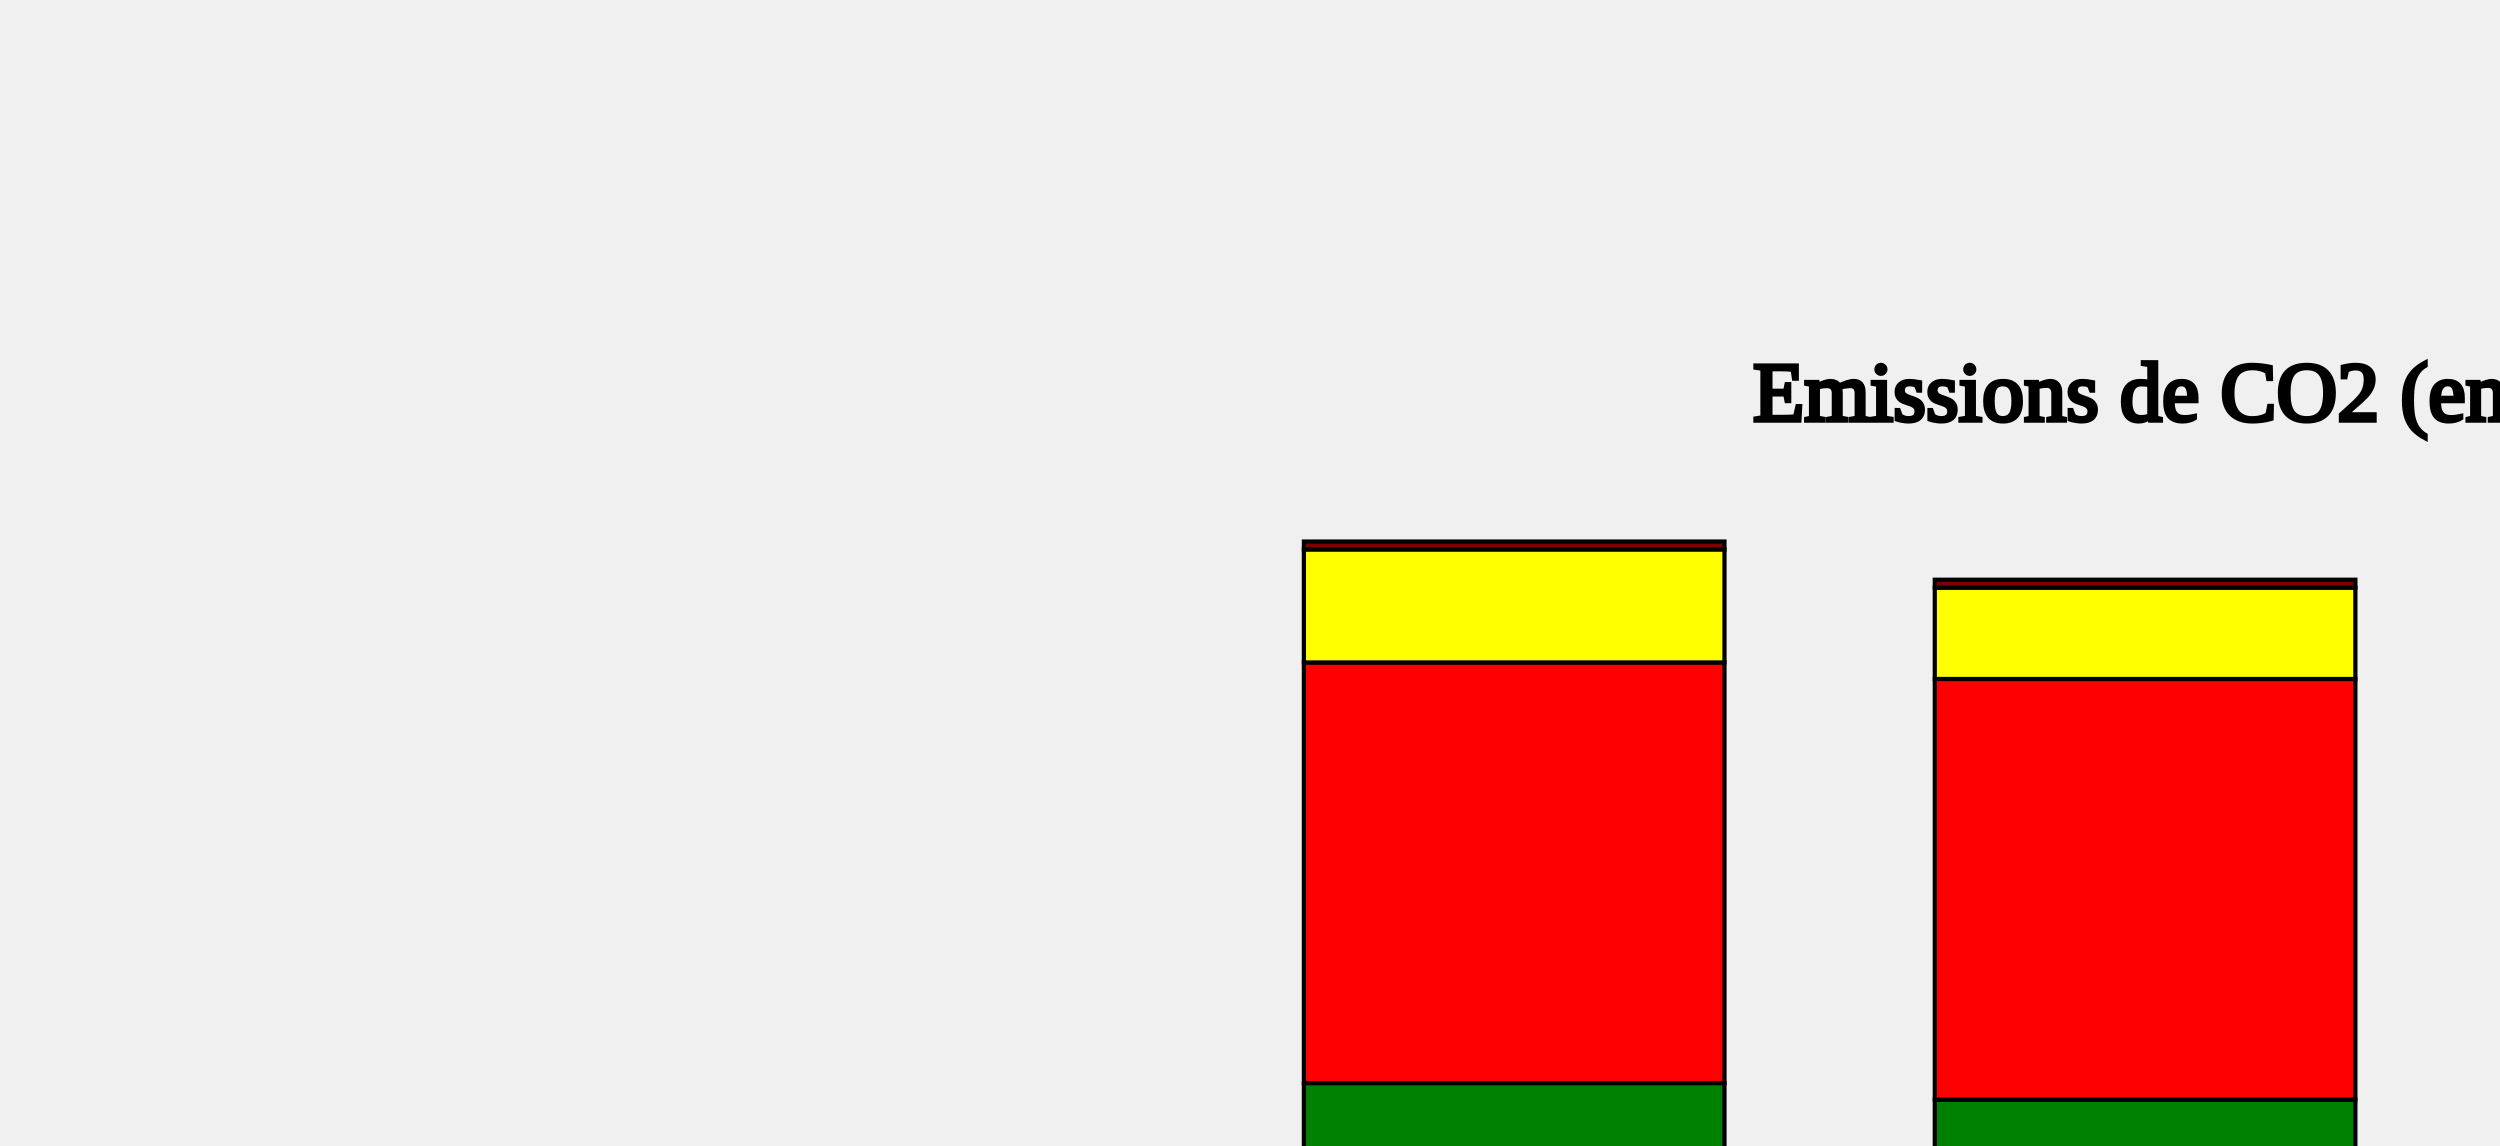
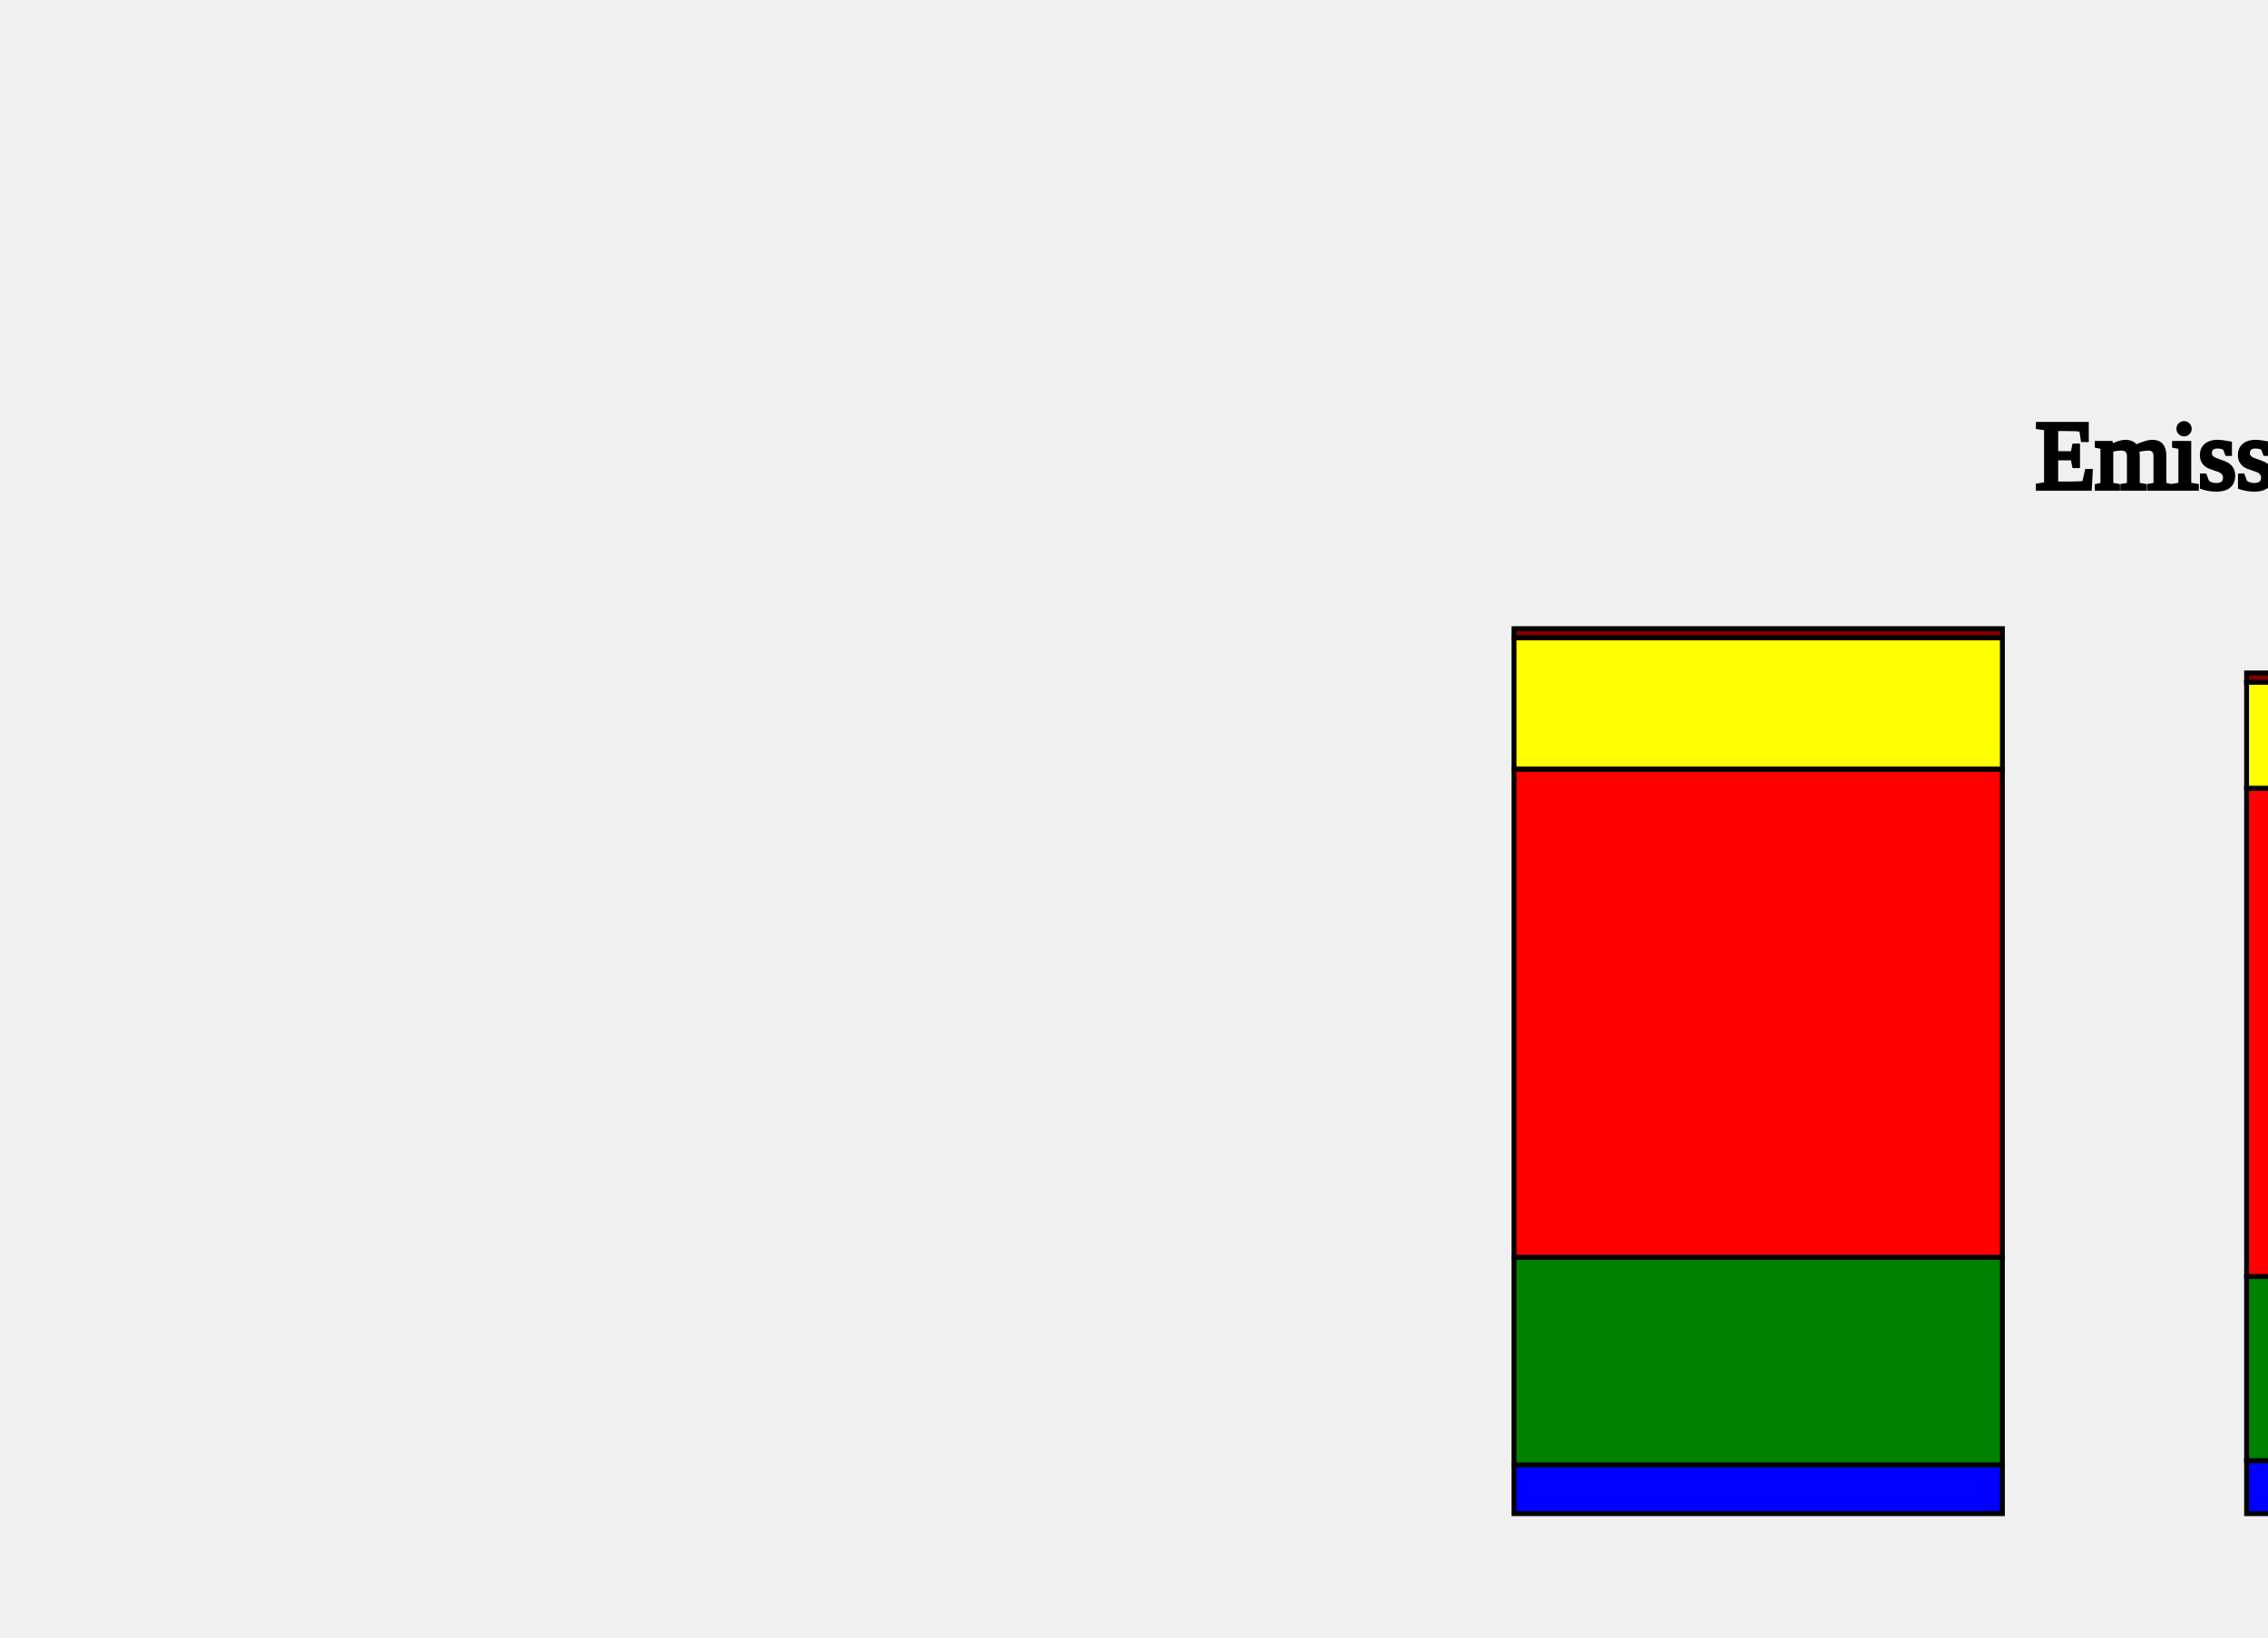
<svg xmlns="http://www.w3.org/2000/svg">
  <g>
    <rect x="310.0" y="300.0" width="100.0" height="10.0" fill="Blue" stroke="black" />
    <rect x="310.0" y="257.5" width="100.0" height="42.5" fill="Green" stroke="black" />
    <rect x="310.0" y="157.5" width="100.0" height="100.0" fill="Red" stroke="black" />
    <rect x="310.0" y="130.625" width="100.0" height="26.875" fill="Yellow" stroke="black" />
    <rect x="310.0" y="128.75" width="100.0" height="1.875" fill="Maroon" stroke="black" />
  </g>
  <g>
    <rect x="460.0" y="299.143" width="100.0" height="10.857" fill="Blue" stroke="black" />
    <rect x="460.0" y="261.429" width="100.0" height="37.714" fill="Green" stroke="black" />
    <rect x="460.0" y="161.429" width="100.0" height="100.0" fill="Red" stroke="black" />
    <rect x="460.0" y="139.714" width="100.0" height="21.714" fill="Yellow" stroke="black" />
    <rect x="460.0" y="137.829" width="100.0" height="1.886" fill="Maroon" stroke="black" />
  </g>
  <g>
    <rect x="610.0" y="298.202" width="100.0" height="11.798" fill="Blue" stroke="black" />
    <rect x="610.0" y="263.371" width="100.0" height="34.831" fill="Green" stroke="black" />
    <rect x="610.0" y="163.371" width="100.0" height="100.0" fill="Red" stroke="black" />
    <rect x="610.0" y="143.146" width="100.0" height="20.225" fill="Yellow" stroke="black" />
    <rect x="610.0" y="141.236" width="100.0" height="1.91" fill="Maroon" stroke="black" />
  </g>
-   <text x="360.0" y="328.0" font-size="15.0" text-anchor="middle" fill="Black" stroke="Black">2010</text>
-   <text x="510.0" y="332.0" font-size="15.0" text-anchor="middle" fill="Black" stroke="Black">2015</text>
-   <text x="660.0" y="333.0" font-size="15.0" text-anchor="middle" fill="Black" stroke="Black">2020</text>
-   <rect x="440.0" y="345.0" width="20.0" height="10.0" fill="White" stroke="black" />
-   <text x="465" y="355">Afrique</text>
-   <rect x="540.0" y="345.0" width="20.0" height="10.0" fill="White" stroke="black" />
-   <text x="565" y="355">Amerique</text>
-   <rect x="640.0" y="345.0" width="20.0" height="10.0" fill="White" stroke="black" />
-   <text x="665" y="355">Asie</text>
-   <rect x="740.0" y="345.0" width="20.0" height="10.0" fill="White" stroke="black" />
-   <text x="765" y="355">Europe</text>
-   <rect x="840.0" y="345.0" width="20.0" height="10.0" fill="White" stroke="black" />
-   <text x="865" y="355">Oceanie</text>
-   <rect x="440.0" y="345.0" width="20.0" height="10.0" fill="Blue" stroke="black" />
-   <rect x="540.0" y="345.0" width="20.0" height="10.0" fill="Green" stroke="black" />
-   <rect x="640.0" y="345.0" width="20.0" height="10.0" fill="Red" stroke="black" />
-   <rect x="740.0" y="345.0" width="20.0" height="10.0" fill="Yellow" stroke="black" />
-   <rect x="840.0" y="345.0" width="20.0" height="10.0" fill="Maroon" stroke="black" />
+   <text x="360.0" y="420.0" font-size="15.0" text-anchor="middle" fill="Black" stroke="Black">2010</text>
+   <text x="510.0" y="419.0" font-size="15.0" text-anchor="middle" fill="Black" stroke="Black">2015</text>
+   <text x="660.0" y="419.0" font-size="15.0" text-anchor="middle" fill="Black" stroke="Black">2020</text>
+   <rect x="250.0" y="345.0" width="20.0" height="10.0" fill="White" stroke="black" />
+   <text x="275.0" y="355">Afrique</text>
+   <rect x="350.0" y="345.0" width="20.0" height="10.0" fill="White" stroke="black" />
+   <text x="375.0" y="355">Amerique</text>
+   <rect x="450.0" y="345.0" width="20.0" height="10.0" fill="White" stroke="black" />
+   <text x="475.0" y="355">Asie</text>
+   <rect x="550.0" y="345.0" width="20.0" height="10.0" fill="White" stroke="black" />
+   <text x="575.0" y="355">Europe</text>
+   <rect x="650.0" y="345.0" width="20.0" height="10.0" fill="White" stroke="black" />
+   <text x="675.0" y="355">Oceanie</text>
+   <rect x="250.0" y="345.0" width="20.0" height="10.0" fill="Blue" stroke="black" />
+   <rect x="350.0" y="345.0" width="20.0" height="10.0" fill="Green" stroke="black" />
+   <rect x="450.0" y="345.0" width="20.0" height="10.0" fill="Red" stroke="black" />
+   <rect x="550.0" y="345.0" width="20.0" height="10.0" fill="Yellow" stroke="black" />
+   <rect x="650.0" y="345.0" width="20.0" height="10.0" fill="Maroon" stroke="black" />
  <text x="524.0" y="100.0" font-size="20.0" text-anchor="middle" fill="Black" stroke="Black">Emissions de CO2 (en Mt)</text>
</svg>
